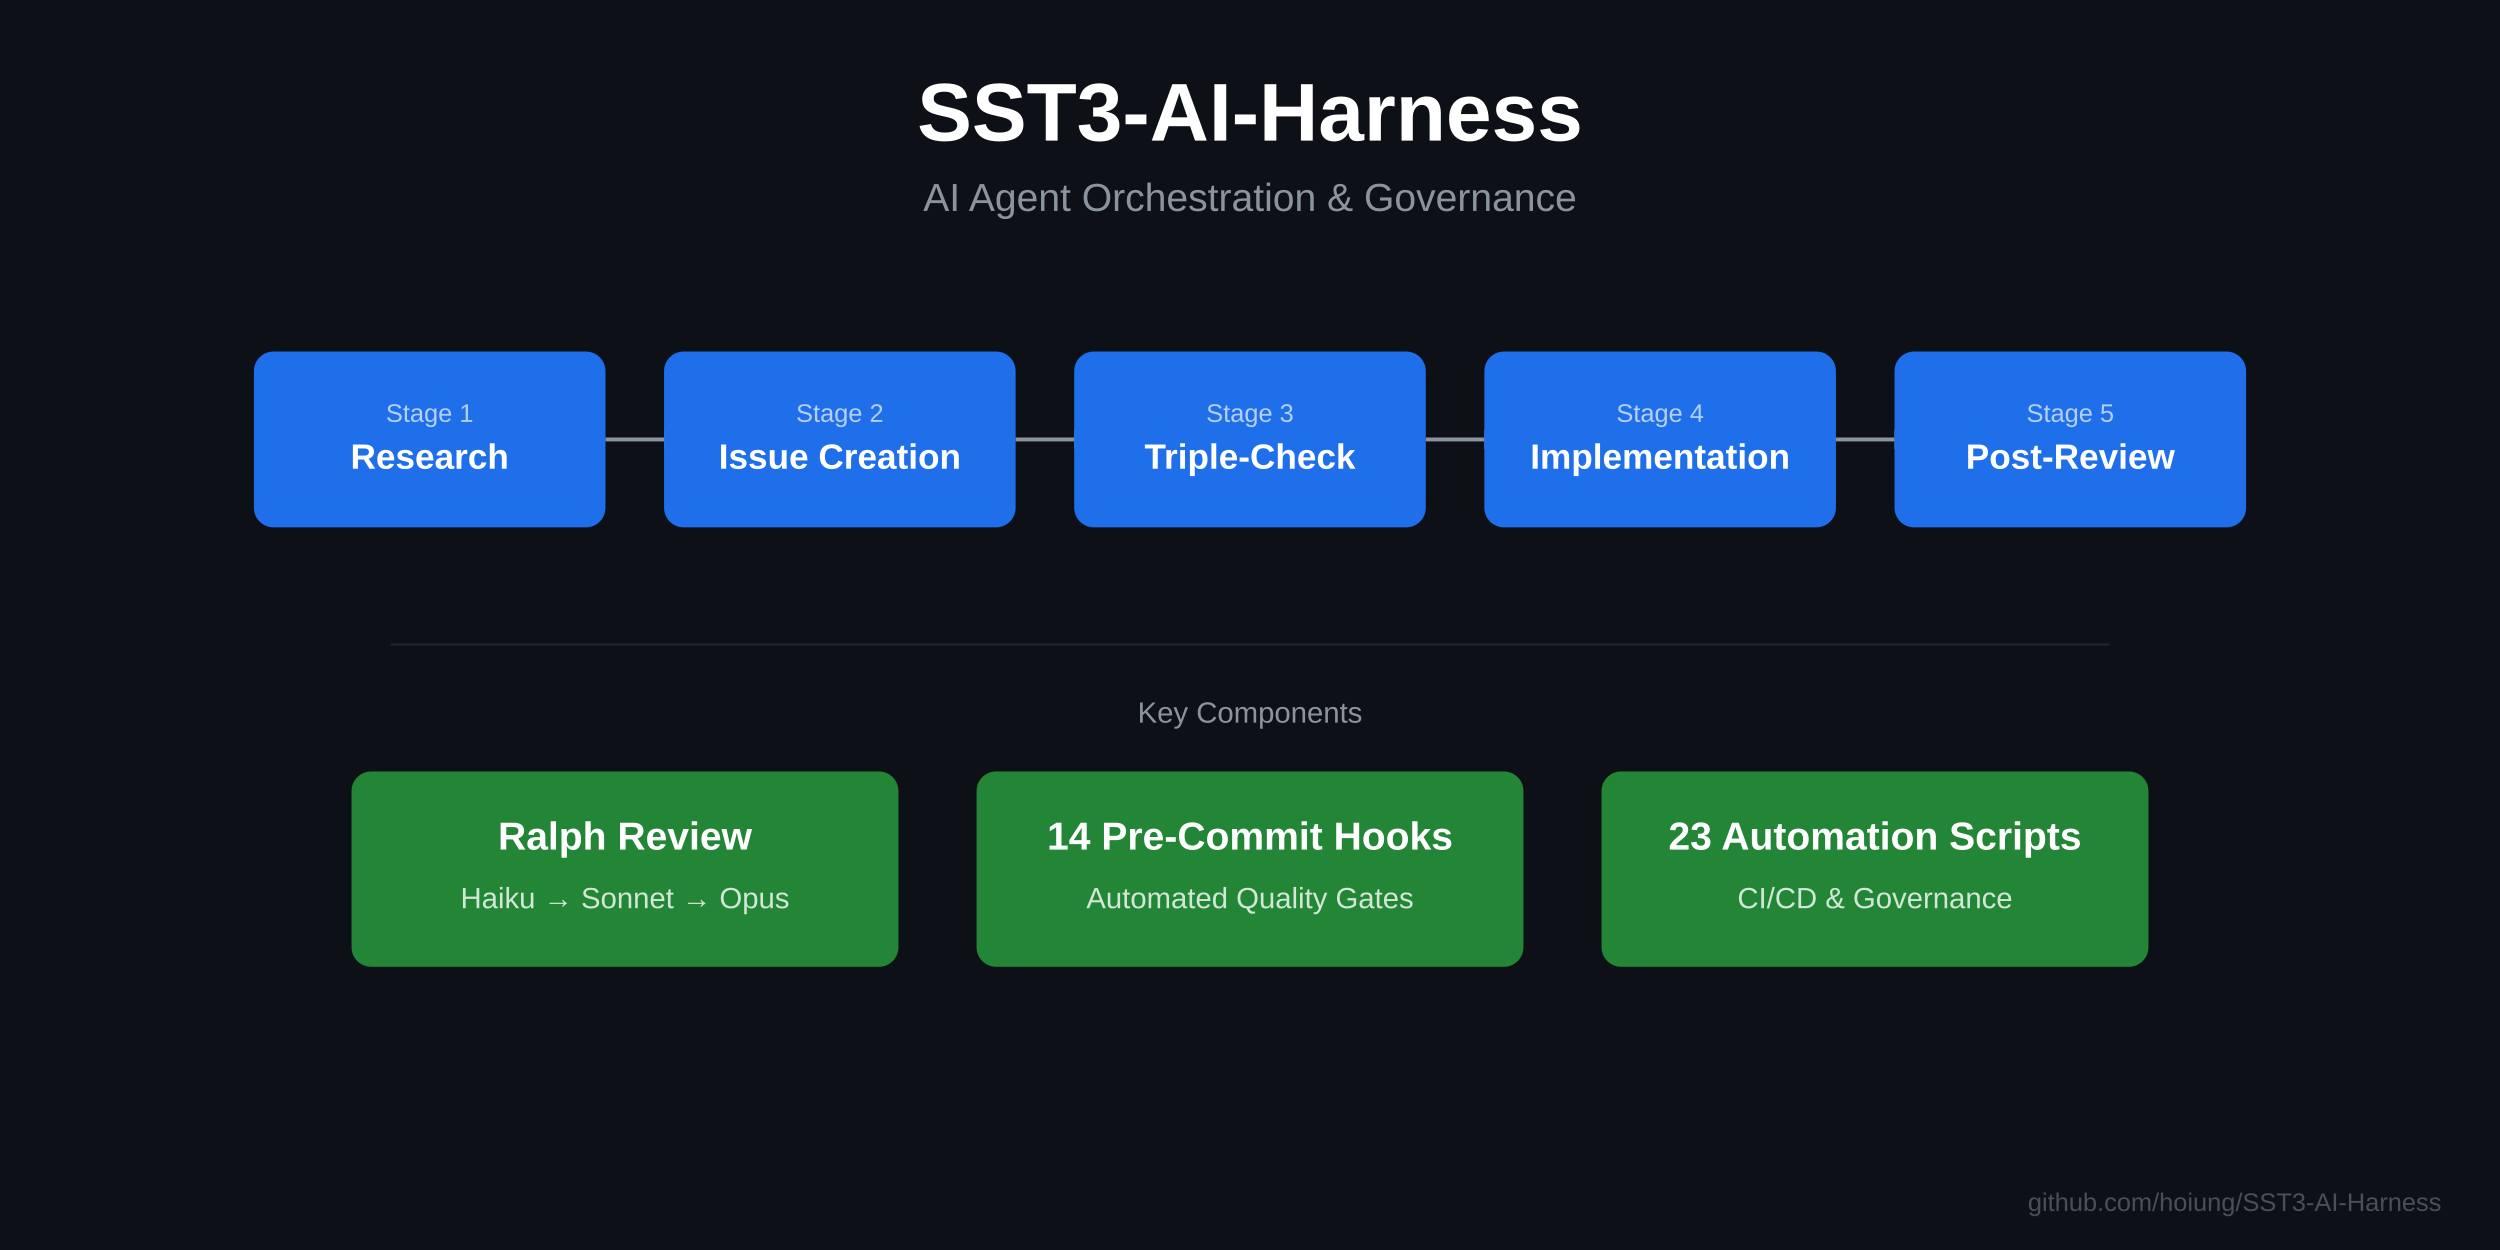
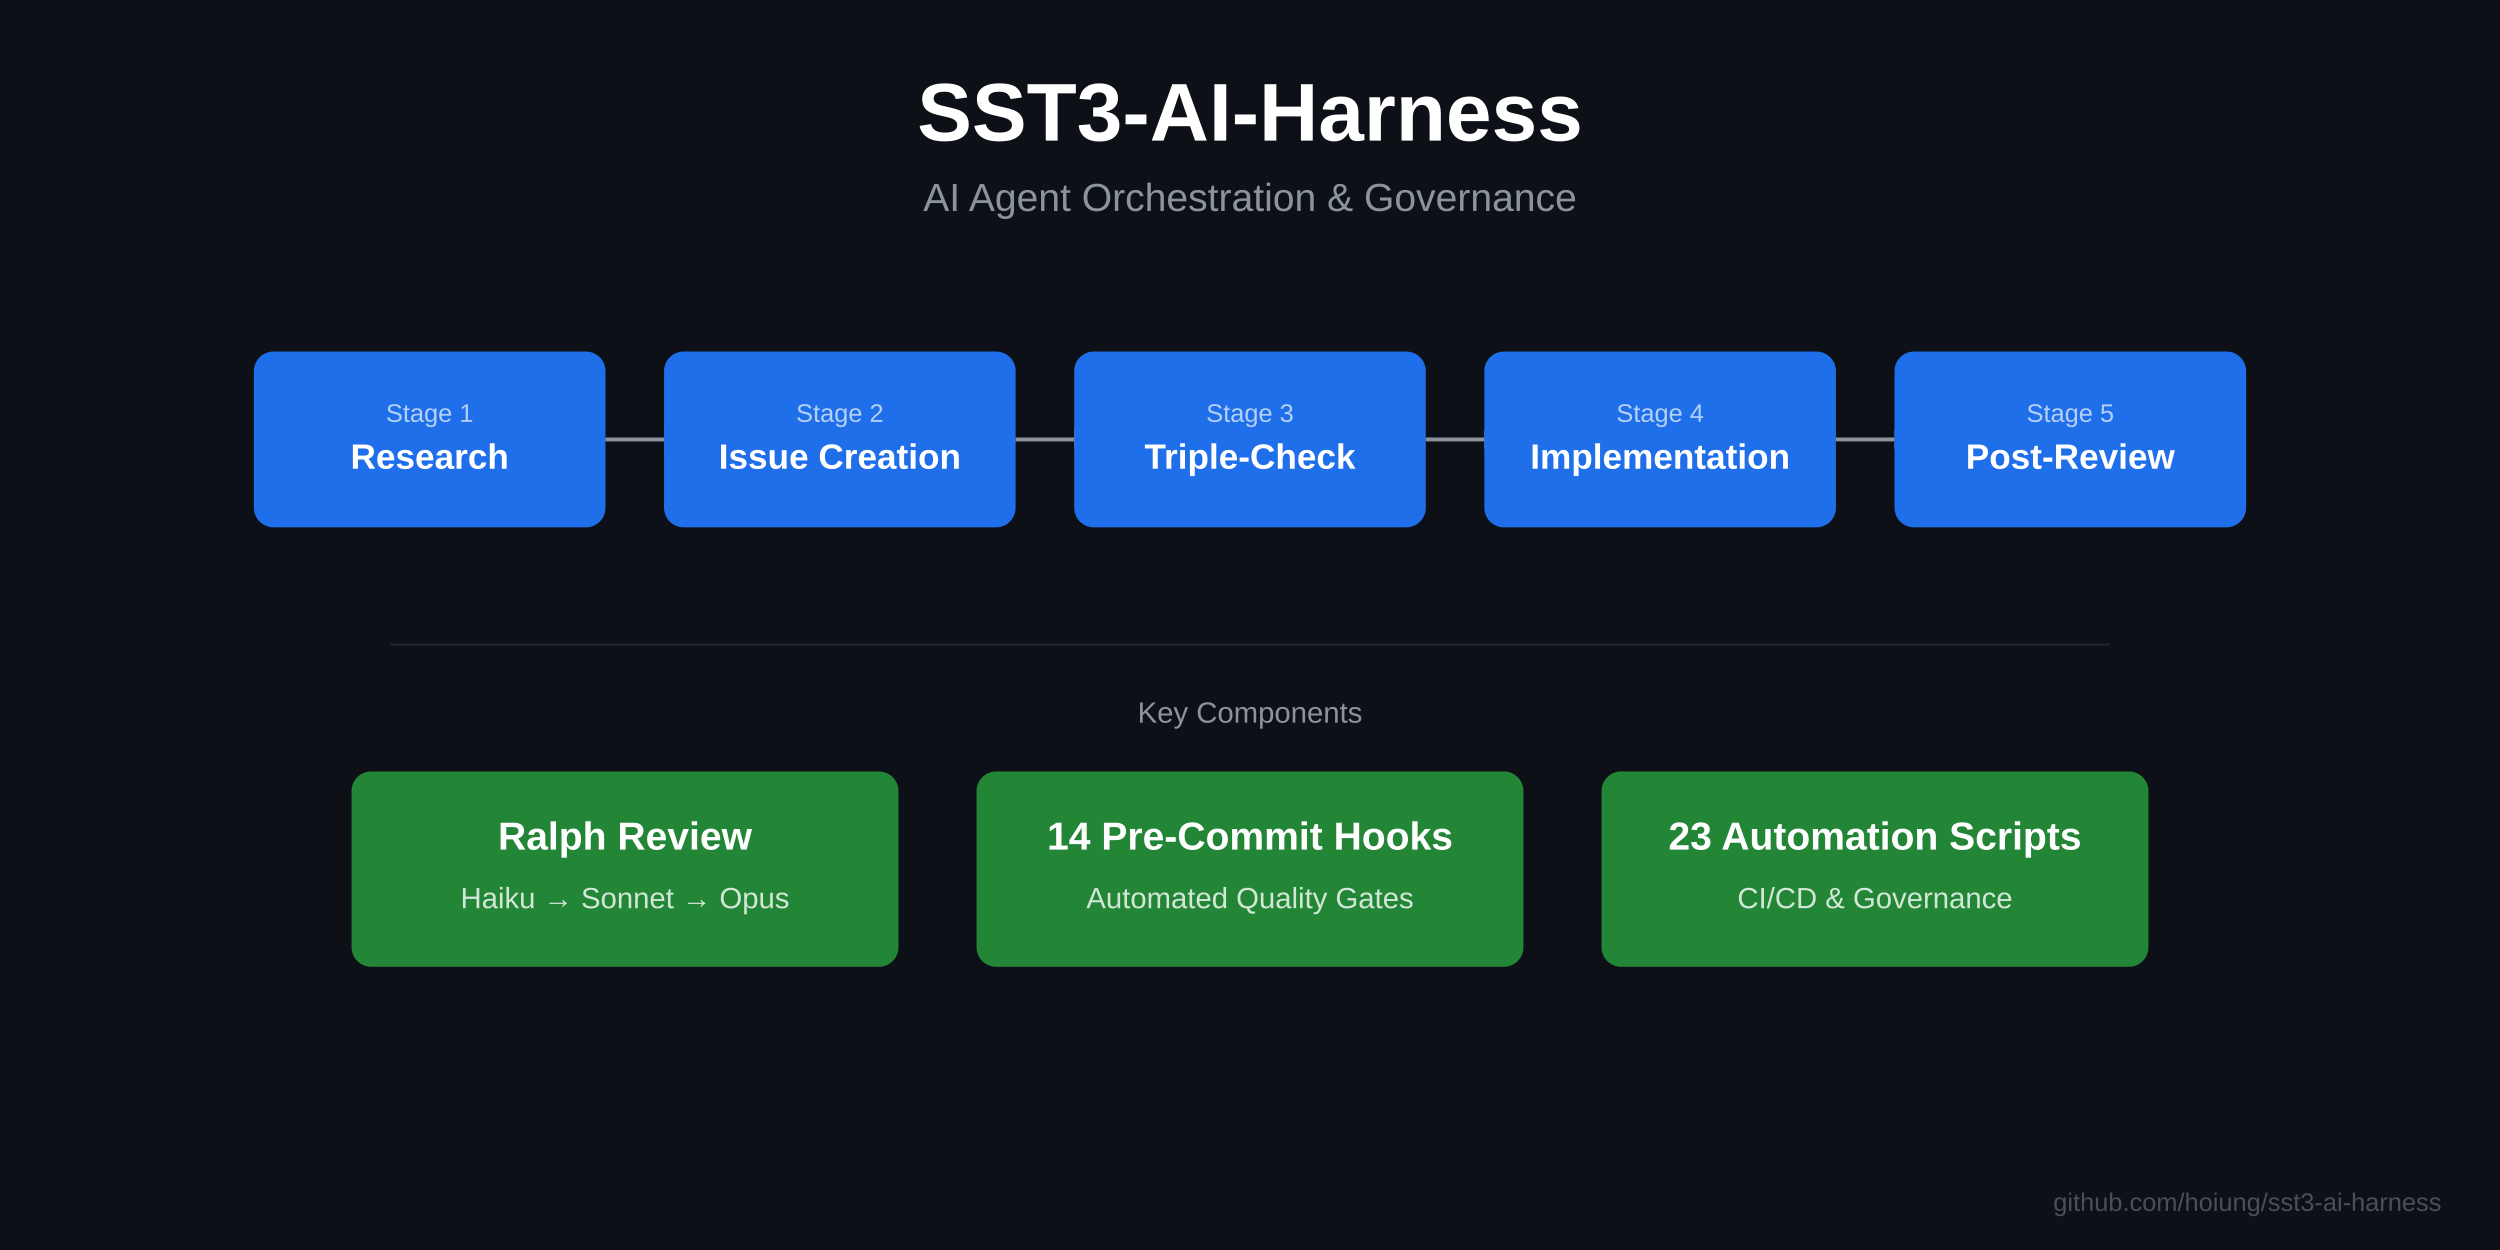
<svg xmlns="http://www.w3.org/2000/svg" viewBox="0 0 1280 640" width="1280" height="640">
  <rect width="1280" height="640" fill="#0d1117" />
  <text x="640" y="72" font-family="Arial, sans-serif" font-size="42" font-weight="bold" fill="#ffffff" text-anchor="middle">SST3-AI-Harness</text>
  <text x="640" y="108" font-family="Arial, sans-serif" font-size="20" fill="#8b949e" text-anchor="middle">AI Agent Orchestration &amp; Governance</text>
  <rect x="130" y="180" width="180" height="90" rx="10" ry="10" fill="#1f6feb" />
  <text x="220" y="216" font-family="Arial, sans-serif" font-size="13" fill="#ffffffaa" text-anchor="middle">Stage 1</text>
  <text x="220" y="240" font-family="Arial, sans-serif" font-size="18" font-weight="bold" fill="#ffffff" text-anchor="middle">Research</text>
  <line x1="310" y1="225" x2="340" y2="225" stroke="#8b949e" stroke-width="2" />
  <polygon points="340,220 350,225 340,230" fill="#8b949e" />
  <rect x="340" y="180" width="180" height="90" rx="10" ry="10" fill="#1f6feb" />
  <text x="430" y="216" font-family="Arial, sans-serif" font-size="13" fill="#ffffffaa" text-anchor="middle">Stage 2</text>
  <text x="430" y="240" font-family="Arial, sans-serif" font-size="18" font-weight="bold" fill="#ffffff" text-anchor="middle">Issue Creation</text>
  <line x1="520" y1="225" x2="550" y2="225" stroke="#8b949e" stroke-width="2" />
  <polygon points="550,220 560,225 550,230" fill="#8b949e" />
  <rect x="550" y="180" width="180" height="90" rx="10" ry="10" fill="#1f6feb" />
  <text x="640" y="216" font-family="Arial, sans-serif" font-size="13" fill="#ffffffaa" text-anchor="middle">Stage 3</text>
  <text x="640" y="240" font-family="Arial, sans-serif" font-size="18" font-weight="bold" fill="#ffffff" text-anchor="middle">Triple-Check</text>
  <line x1="730" y1="225" x2="760" y2="225" stroke="#8b949e" stroke-width="2" />
  <polygon points="760,220 770,225 760,230" fill="#8b949e" />
  <rect x="760" y="180" width="180" height="90" rx="10" ry="10" fill="#1f6feb" />
  <text x="850" y="216" font-family="Arial, sans-serif" font-size="13" fill="#ffffffaa" text-anchor="middle">Stage 4</text>
  <text x="850" y="240" font-family="Arial, sans-serif" font-size="18" font-weight="bold" fill="#ffffff" text-anchor="middle">Implementation</text>
  <line x1="940" y1="225" x2="970" y2="225" stroke="#8b949e" stroke-width="2" />
  <polygon points="970,220 980,225 970,230" fill="#8b949e" />
  <rect x="970" y="180" width="180" height="90" rx="10" ry="10" fill="#1f6feb" />
  <text x="1060" y="216" font-family="Arial, sans-serif" font-size="13" fill="#ffffffaa" text-anchor="middle">Stage 5</text>
  <text x="1060" y="240" font-family="Arial, sans-serif" font-size="18" font-weight="bold" fill="#ffffff" text-anchor="middle">Post-Review</text>
  <line x1="200" y1="330" x2="1080" y2="330" stroke="#21262d" stroke-width="1" />
  <text x="640" y="370" font-family="Arial, sans-serif" font-size="15" fill="#8b949e" text-anchor="middle">Key Components</text>
  <rect x="180" y="395" width="280" height="100" rx="10" ry="10" fill="#238636" />
  <text x="320" y="435" font-family="Arial, sans-serif" font-size="20" font-weight="bold" fill="#ffffff" text-anchor="middle">Ralph Review</text>
  <text x="320" y="465" font-family="Arial, sans-serif" font-size="15" fill="#ffffffcc" text-anchor="middle">Haiku → Sonnet → Opus</text>
  <rect x="500" y="395" width="280" height="100" rx="10" ry="10" fill="#238636" />
  <text x="640" y="435" font-family="Arial, sans-serif" font-size="20" font-weight="bold" fill="#ffffff" text-anchor="middle">14 Pre-Commit Hooks</text>
  <text x="640" y="465" font-family="Arial, sans-serif" font-size="15" fill="#ffffffcc" text-anchor="middle">Automated Quality Gates</text>
  <rect x="820" y="395" width="280" height="100" rx="10" ry="10" fill="#238636" />
  <text x="960" y="435" font-family="Arial, sans-serif" font-size="20" font-weight="bold" fill="#ffffff" text-anchor="middle">23 Automation Scripts</text>
  <text x="960" y="465" font-family="Arial, sans-serif" font-size="15" fill="#ffffffcc" text-anchor="middle">CI/CD &amp; Governance</text>
-   <text x="1250" y="620" font-family="Arial, sans-serif" font-size="13" fill="#484f58" text-anchor="end">github.com/hoiung/SST3-AI-Harness</text>
+   <text x="1250" y="620" font-family="Arial, sans-serif" font-size="13" fill="#484f58" text-anchor="end">github.com/hoiung/sst3-ai-harness</text>
</svg>
